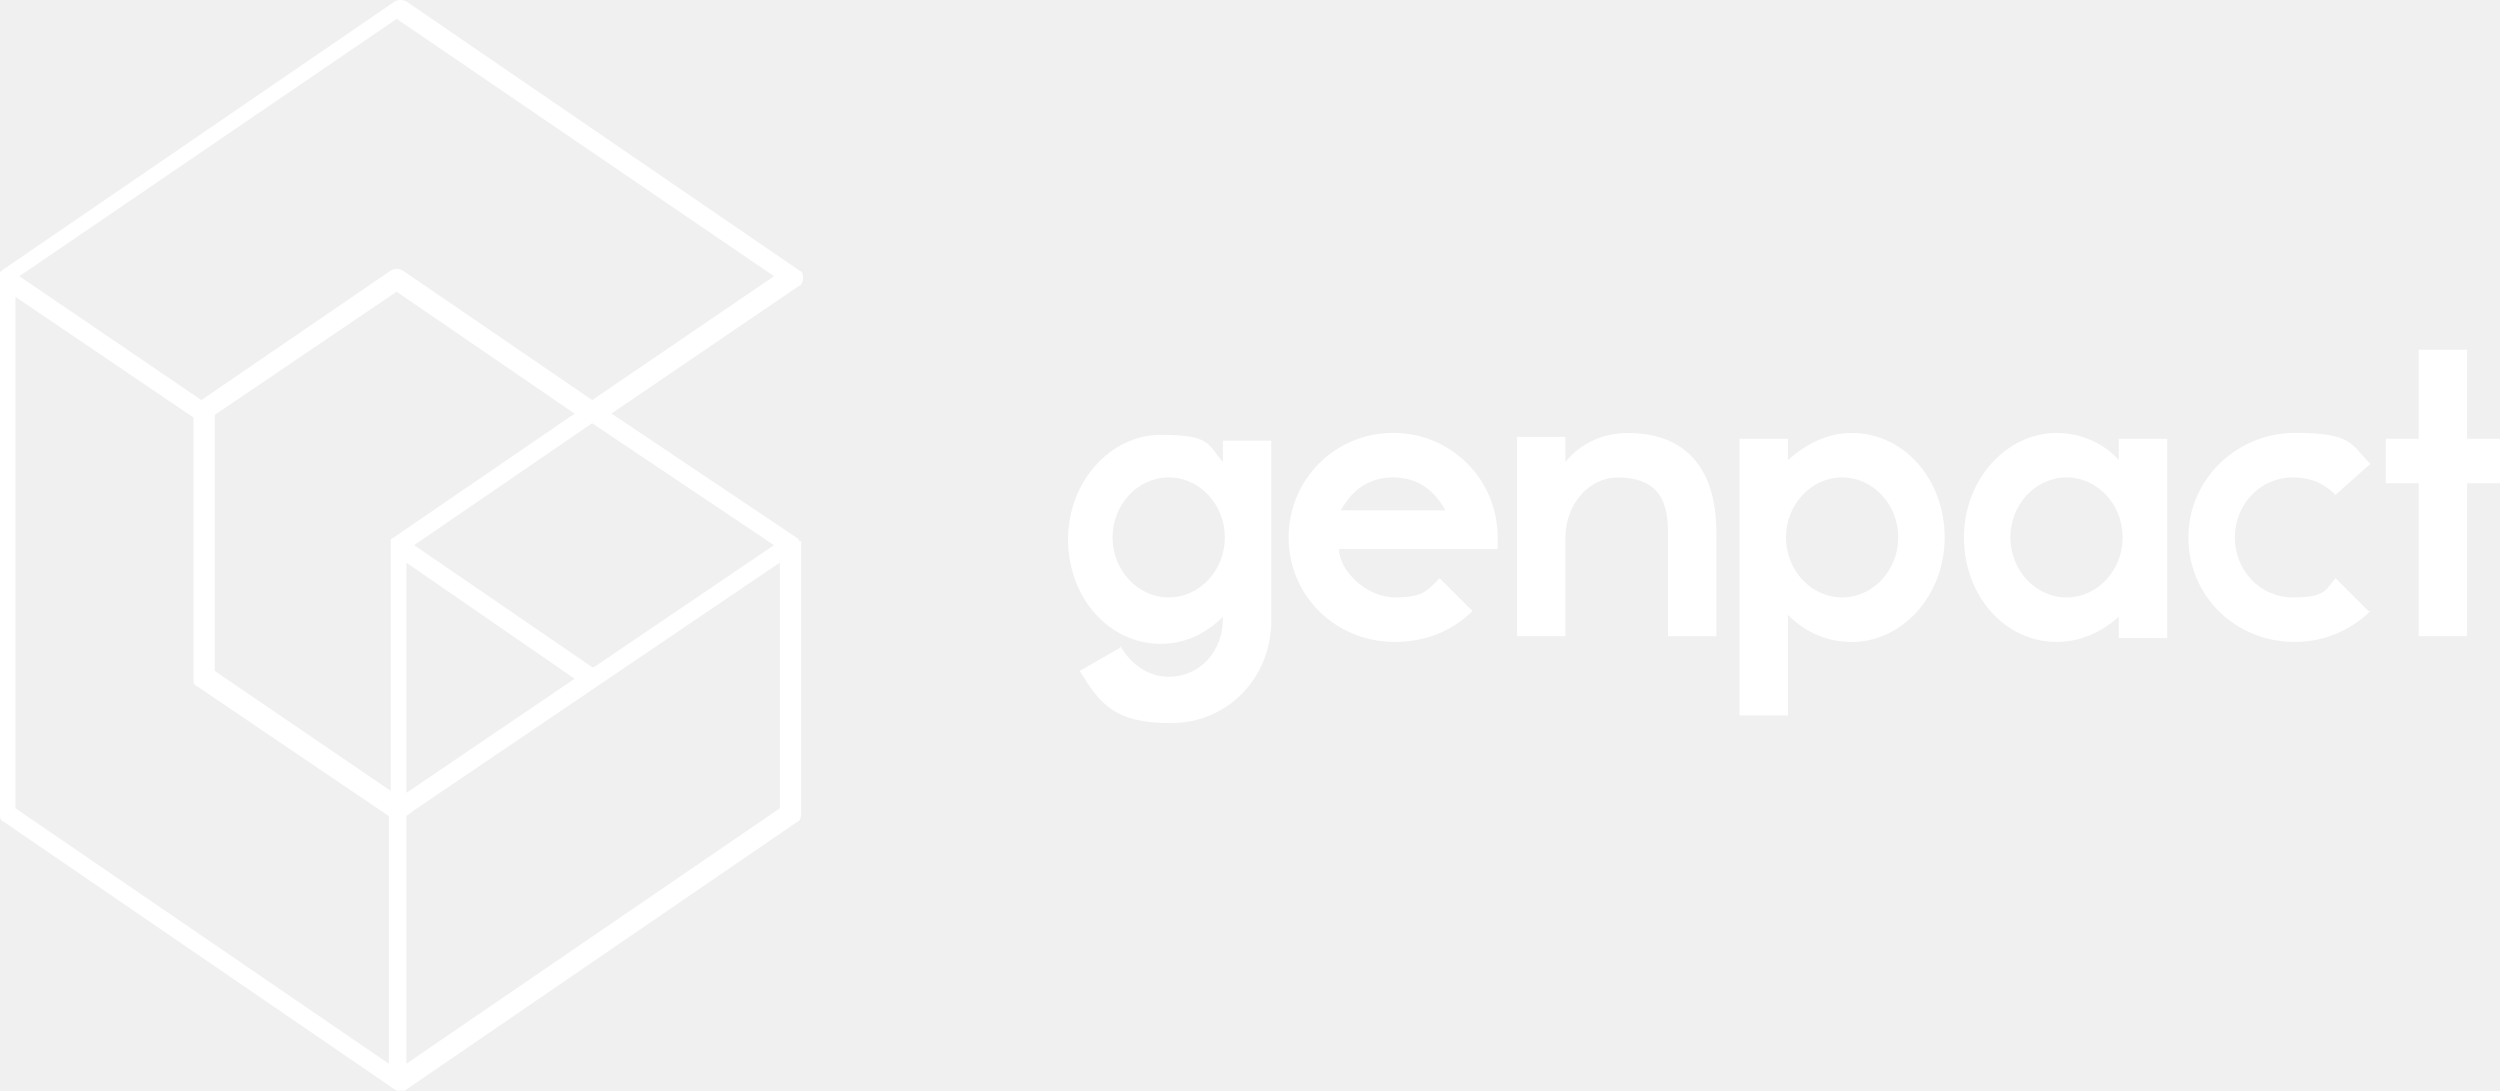
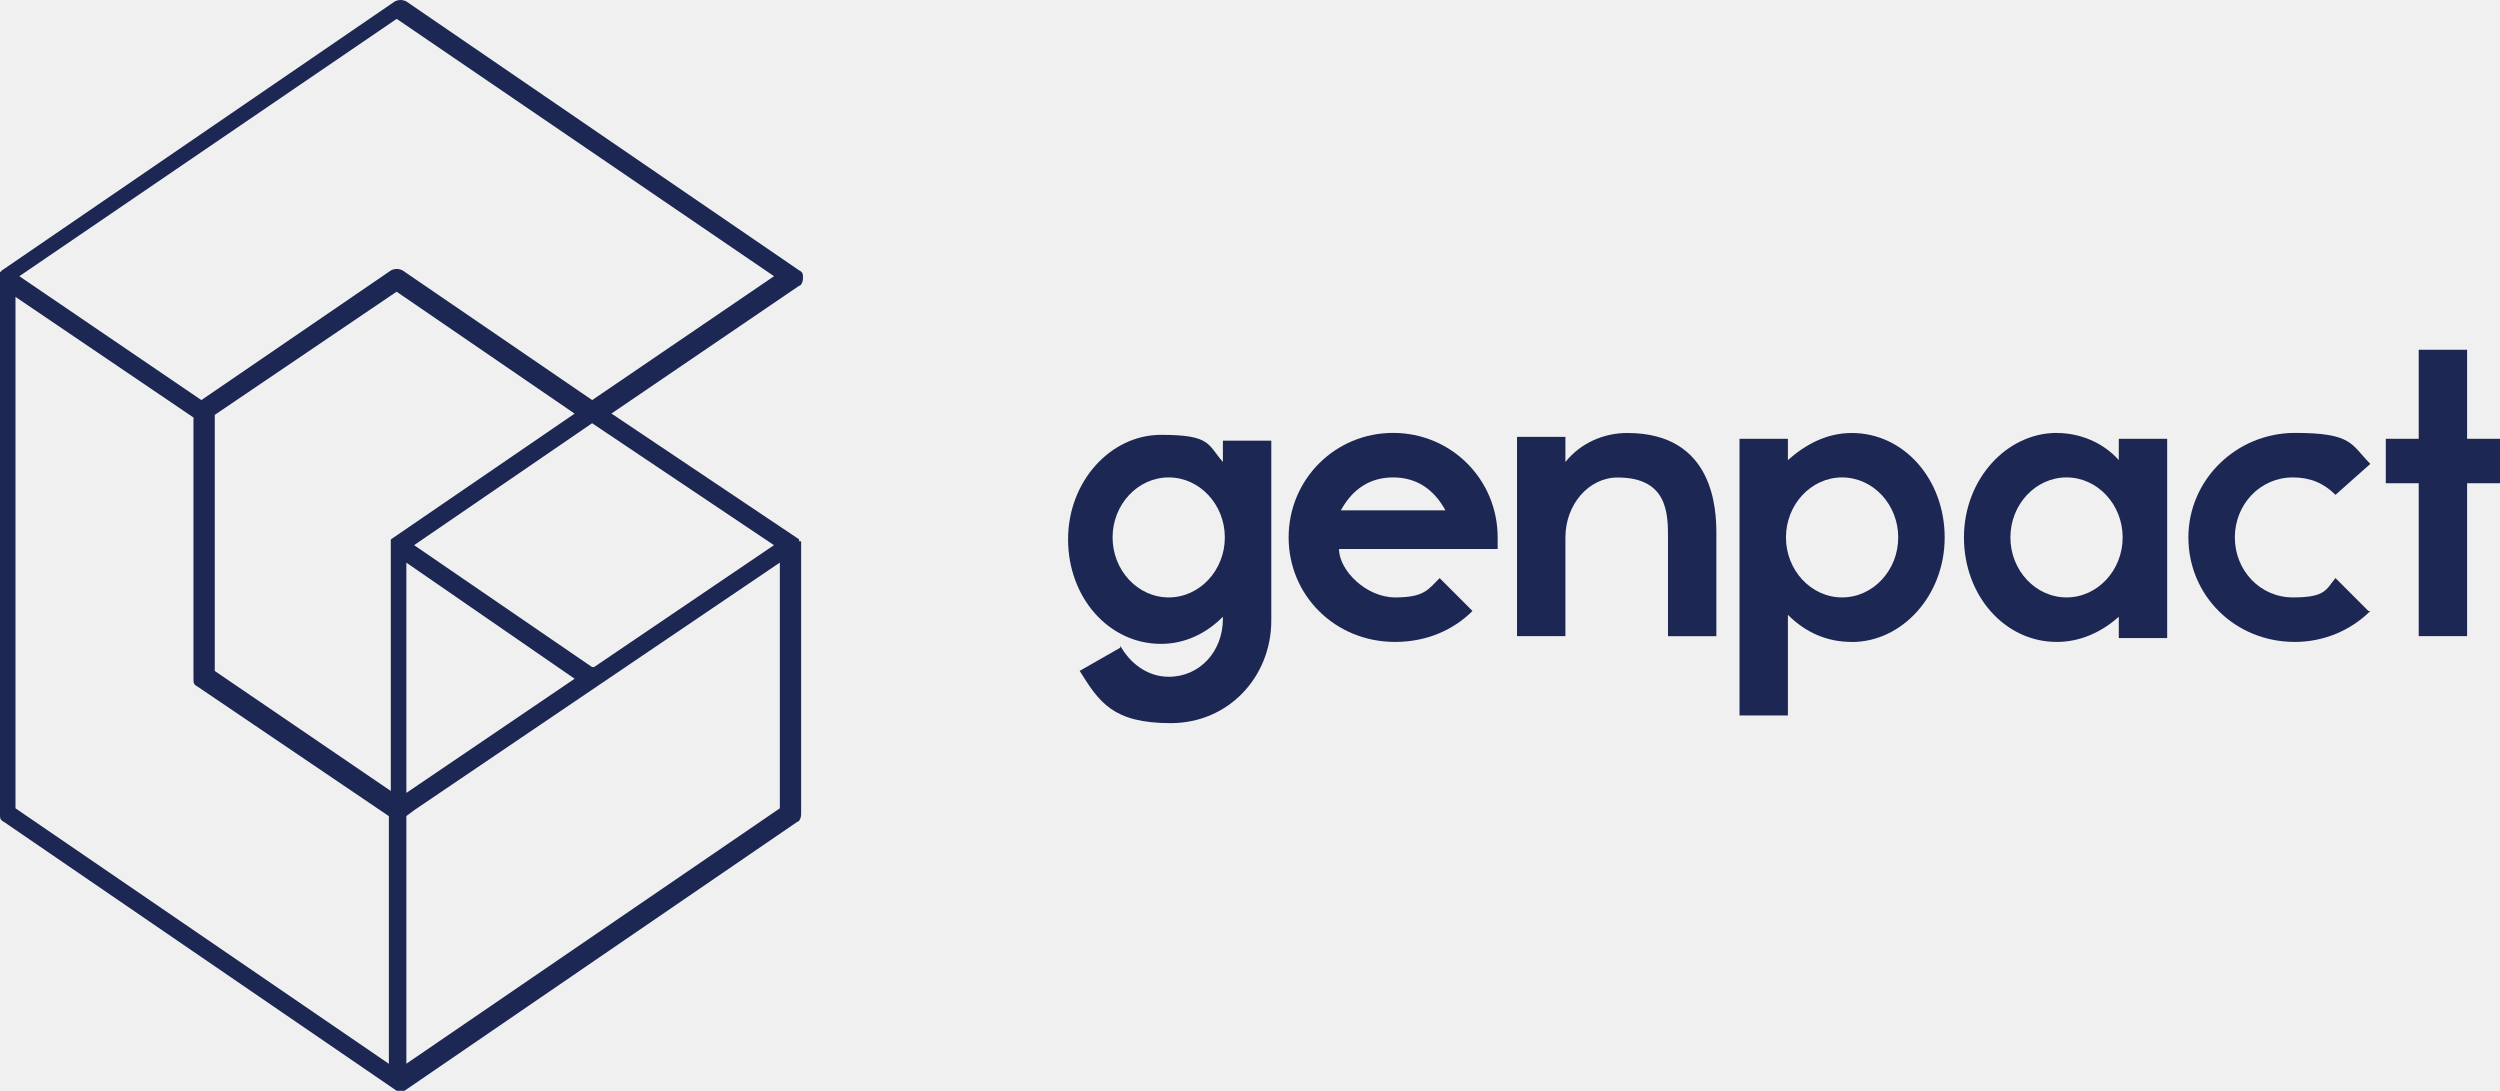
<svg xmlns="http://www.w3.org/2000/svg" id="Layer_2" data-name="Layer 2" viewBox="0 0 310 135.27">
  <defs>
    <style>
      .cls-1 {
-         fill: #fff;
+         fill: #1C2853;
      }
    </style>
  </defs>
  <g id="Layer_1-2" data-name="Layer 1">
    <path class="cls-1" d="M99.09,67.12h0v-.24l-23.27-15.6,23.27-15.84c.24,0,.48-.48.48-.96s0-.72-.48-.96L50.39.18c-.48-.24-.96-.24-1.44,0L.24,33.53l-.24.24h0v.48h0v66.7c0,.48,0,.72.48.96l48.71,33.35h.96l48.71-33.35c.24,0,.48-.48.48-.96v-33.35h0v-.48h-.24ZM26.15,51.77l23.03-15.6,22.07,15.12-22.79,15.6h0v31.19l-21.83-14.88v-31.91l-.48.48ZM71.26,84.16l-20.87,14.16v-28.55l20.87,14.4ZM73.42,82.72l-22.07-15.12,22.07-15.12,22.55,15.12-22.31,15.12h-.24ZM49.19,2.34l46.79,31.91-22.55,15.36-23.51-16.08c-.48-.24-.96-.24-1.44,0l-23.51,16.08L2.4,34.25S49.19,2.34,49.19,2.34ZM1.68,36.65l22.31,15.12v32.39c0,.48,0,.72.48.96l23.75,16.08v30.71L1.92,100.23v-63.82l-.24.24ZM96.7,100.23l-46.31,31.67v-30.71l.96-.72,45.35-30.71v30.47Z" />
    <g>
      <path class="cls-1" d="M138.92,80.08c1.2,2.16,3.36,3.84,6,3.84,3.84,0,6.72-3.12,6.72-7.2h0v-.24c-2.16,2.16-4.8,3.36-7.68,3.36-6.48,0-11.52-5.76-11.52-12.96s5.28-12.96,11.52-12.96,5.76,1.2,7.68,3.36h0v-2.64h6v22.31c0,6.96-5.28,12.72-12.48,12.72s-8.88-2.64-11.28-6.48l5.04-2.88v-.24ZM144.92,74.08c3.84,0,6.96-3.36,6.96-7.44s-3.12-7.44-6.96-7.44-6.96,3.36-6.96,7.44,3.12,7.44,6.96,7.44" />
      <path class="cls-1" d="M178.51,71.68l4.08,4.08c-2.4,2.4-5.76,3.84-9.6,3.84-7.44,0-13.2-5.76-13.2-12.96s5.76-12.96,12.96-12.96,12.96,5.76,12.96,12.96,0,1.44,0,1.44h-19.67c0,2.64,3.36,6,6.96,6s4.08-.96,5.52-2.4M179.23,63.28h0c-1.44-2.64-3.6-4.08-6.48-4.08s-5.04,1.44-6.48,4.08h12.96Z" />
      <path class="cls-1" d="M194.11,66.64v12.24h-6v-24.71h6v3.12h0c1.92-2.4,4.8-3.6,7.68-3.6,10.8,0,11.04,9.6,11.04,12.48v12.72h-6v-12.24c0-2.88,0-7.44-6.24-7.44-3.6,0-6.48,3.36-6.48,7.44" />
      <path class="cls-1" d="M229.62,79.6c-3.12,0-5.76-1.2-7.92-3.36h0v12.48h-6v-34.31h6v2.64h0c2.16-1.92,4.8-3.36,7.92-3.36,6.48,0,11.52,5.76,11.52,12.96s-5.28,12.96-11.52,12.96M228.42,59.2c-3.84,0-6.96,3.36-6.96,7.44s3.12,7.44,6.96,7.44,6.96-3.36,6.96-7.44-3.12-7.44-6.96-7.44" />
      <path class="cls-1" d="M255.05,53.69c2.88,0,5.76,1.2,7.68,3.36h0v-2.64h6v24.71h-6v-2.64h0c-2.16,1.92-4.8,3.12-7.68,3.12-6.48,0-11.52-5.76-11.52-12.96s5.28-12.96,11.52-12.96M256.25,74.08c3.84,0,6.96-3.36,6.96-7.44s-3.12-7.44-6.96-7.44-6.96,3.36-6.96,7.44,3.12,7.44,6.96,7.44" />
      <path class="cls-1" d="M293.92,75.76c-2.4,2.4-5.76,3.84-9.36,3.84-7.44,0-13.2-5.76-13.2-12.96s6-12.96,13.2-12.96,6.96,1.44,9.36,3.84l-4.32,3.84c-1.44-1.44-3.12-2.16-5.28-2.16-4.08,0-7.2,3.36-7.2,7.44s3.12,7.44,7.2,7.44,4.08-.96,5.28-2.4l4.08,4.08h.24Z" />
      <polygon class="cls-1" points="305.92 59.92 305.92 78.88 299.92 78.88 299.92 59.92 295.84 59.92 295.84 54.41 299.92 54.41 299.92 43.37 305.92 43.37 305.92 54.41 310 54.41 310 59.92 305.92 59.92" />
    </g>
  </g>
</svg>
